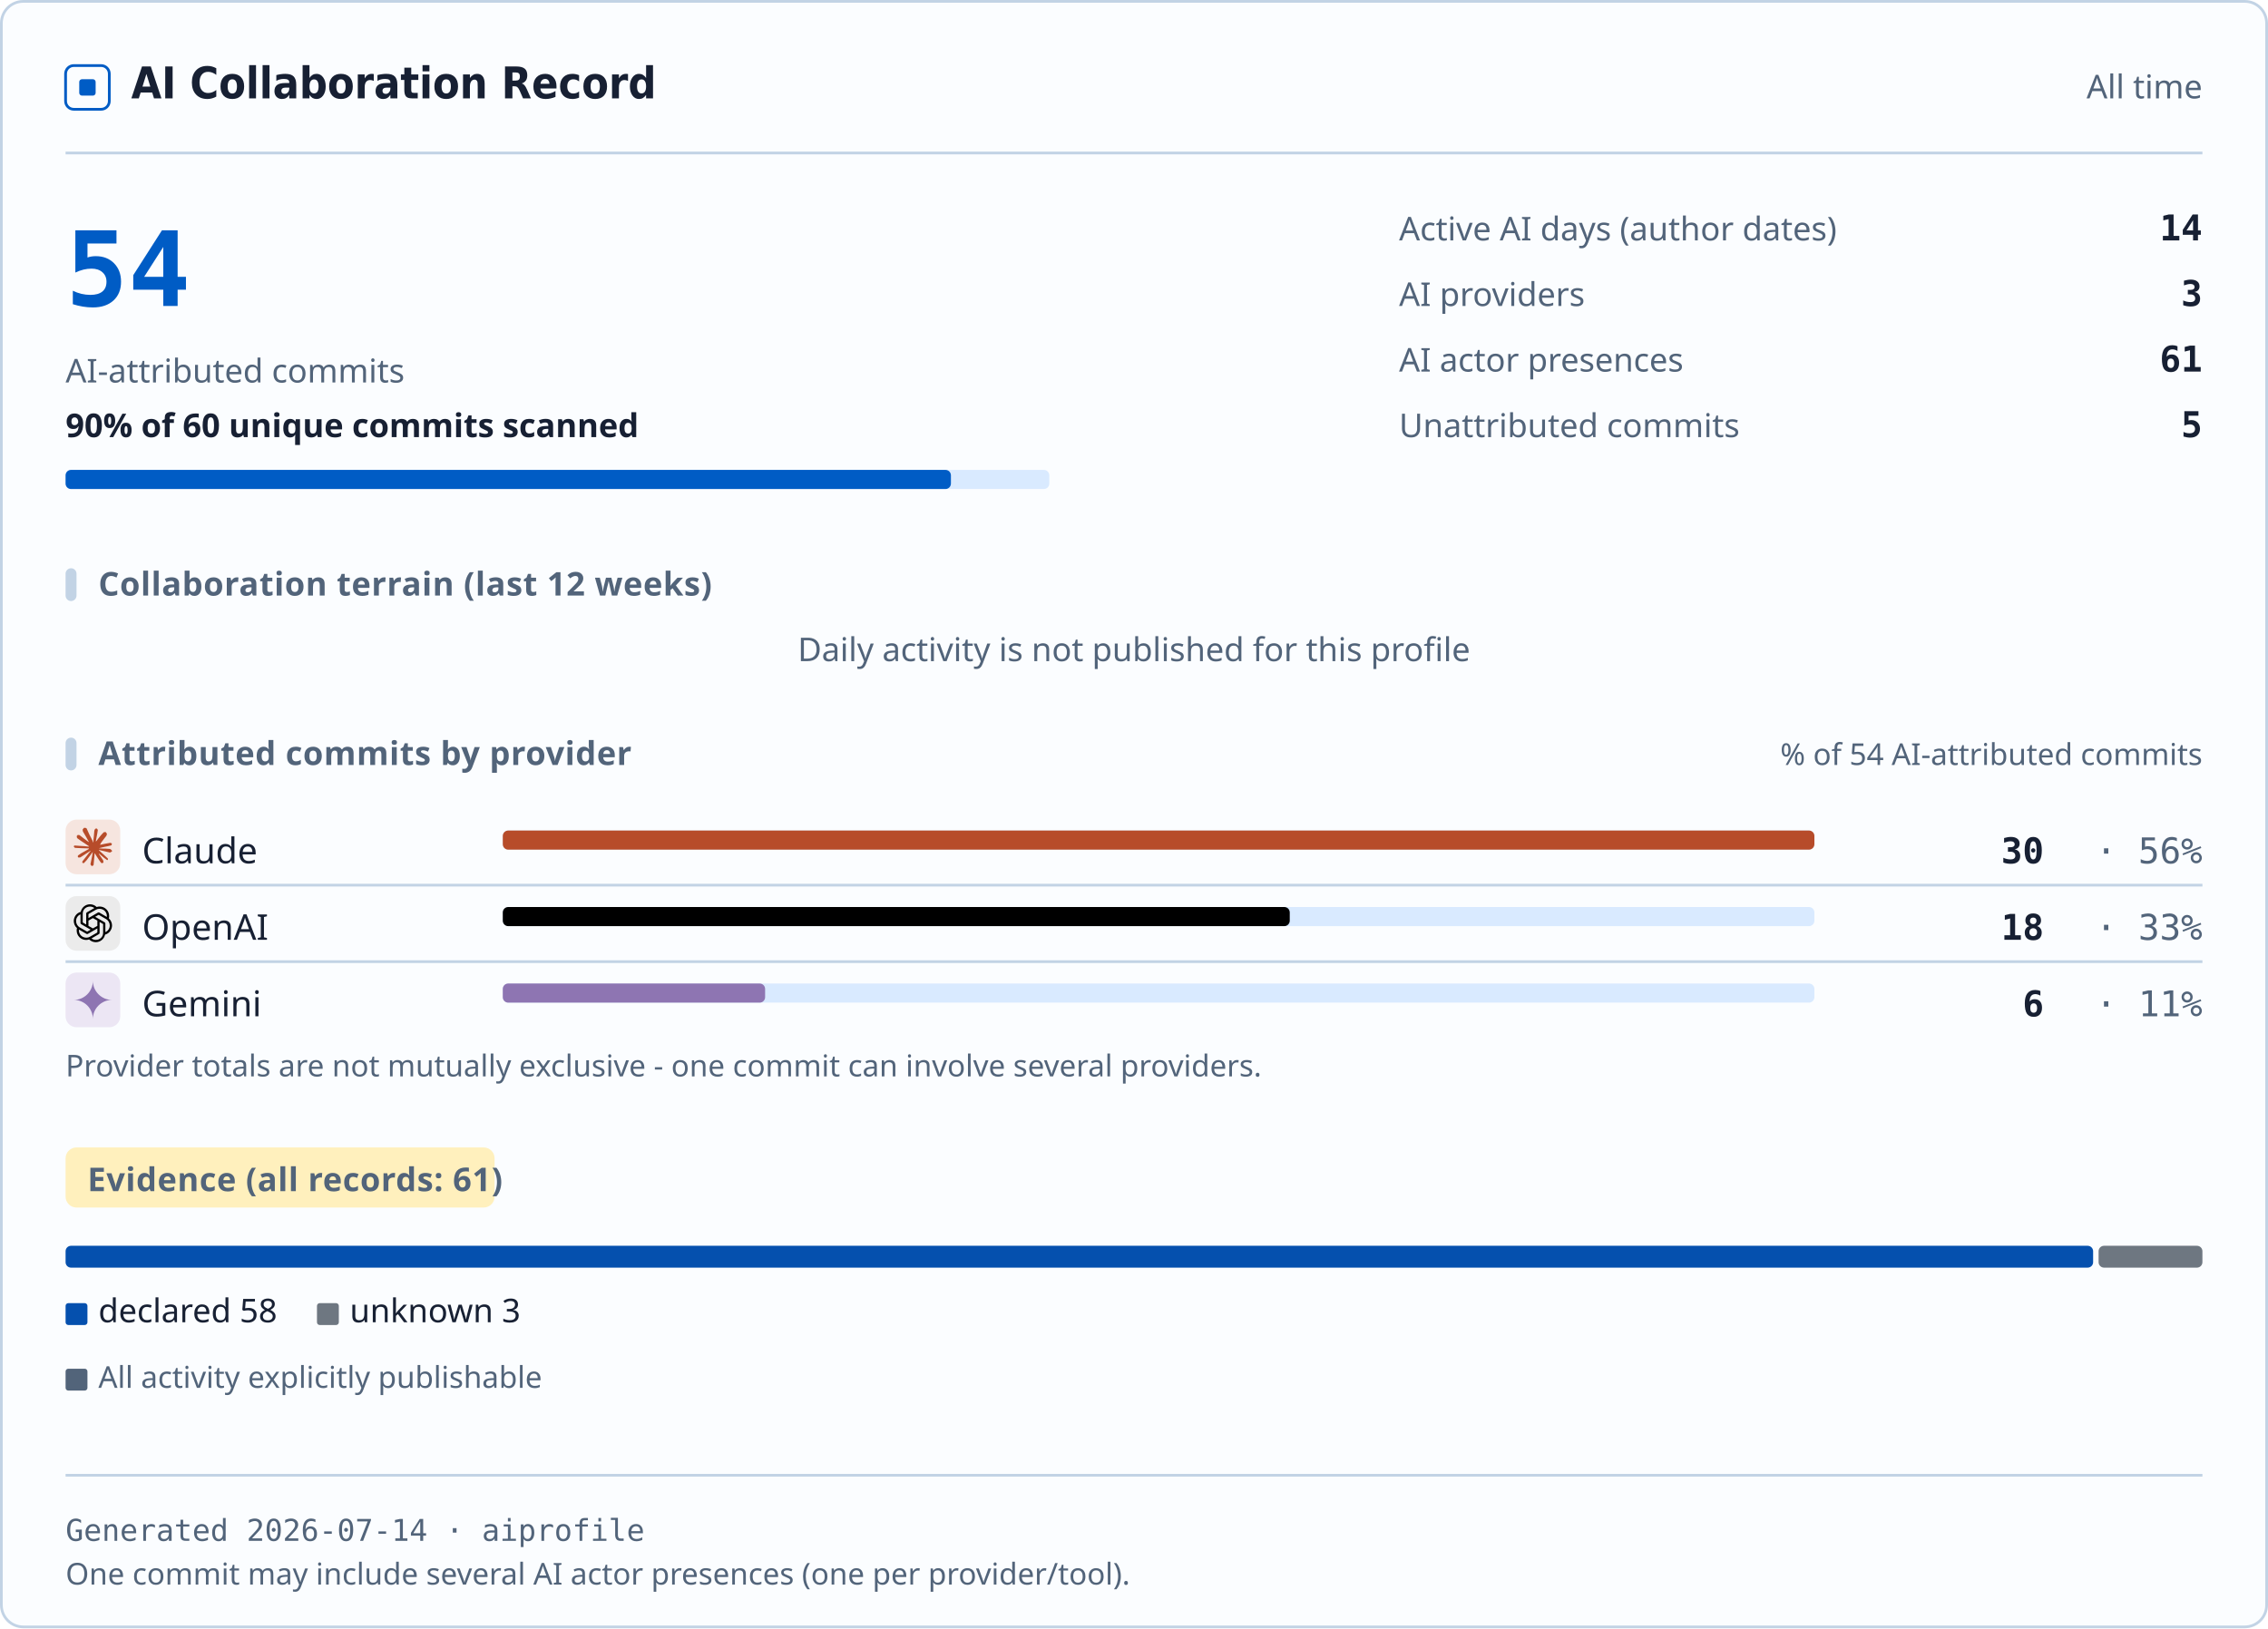
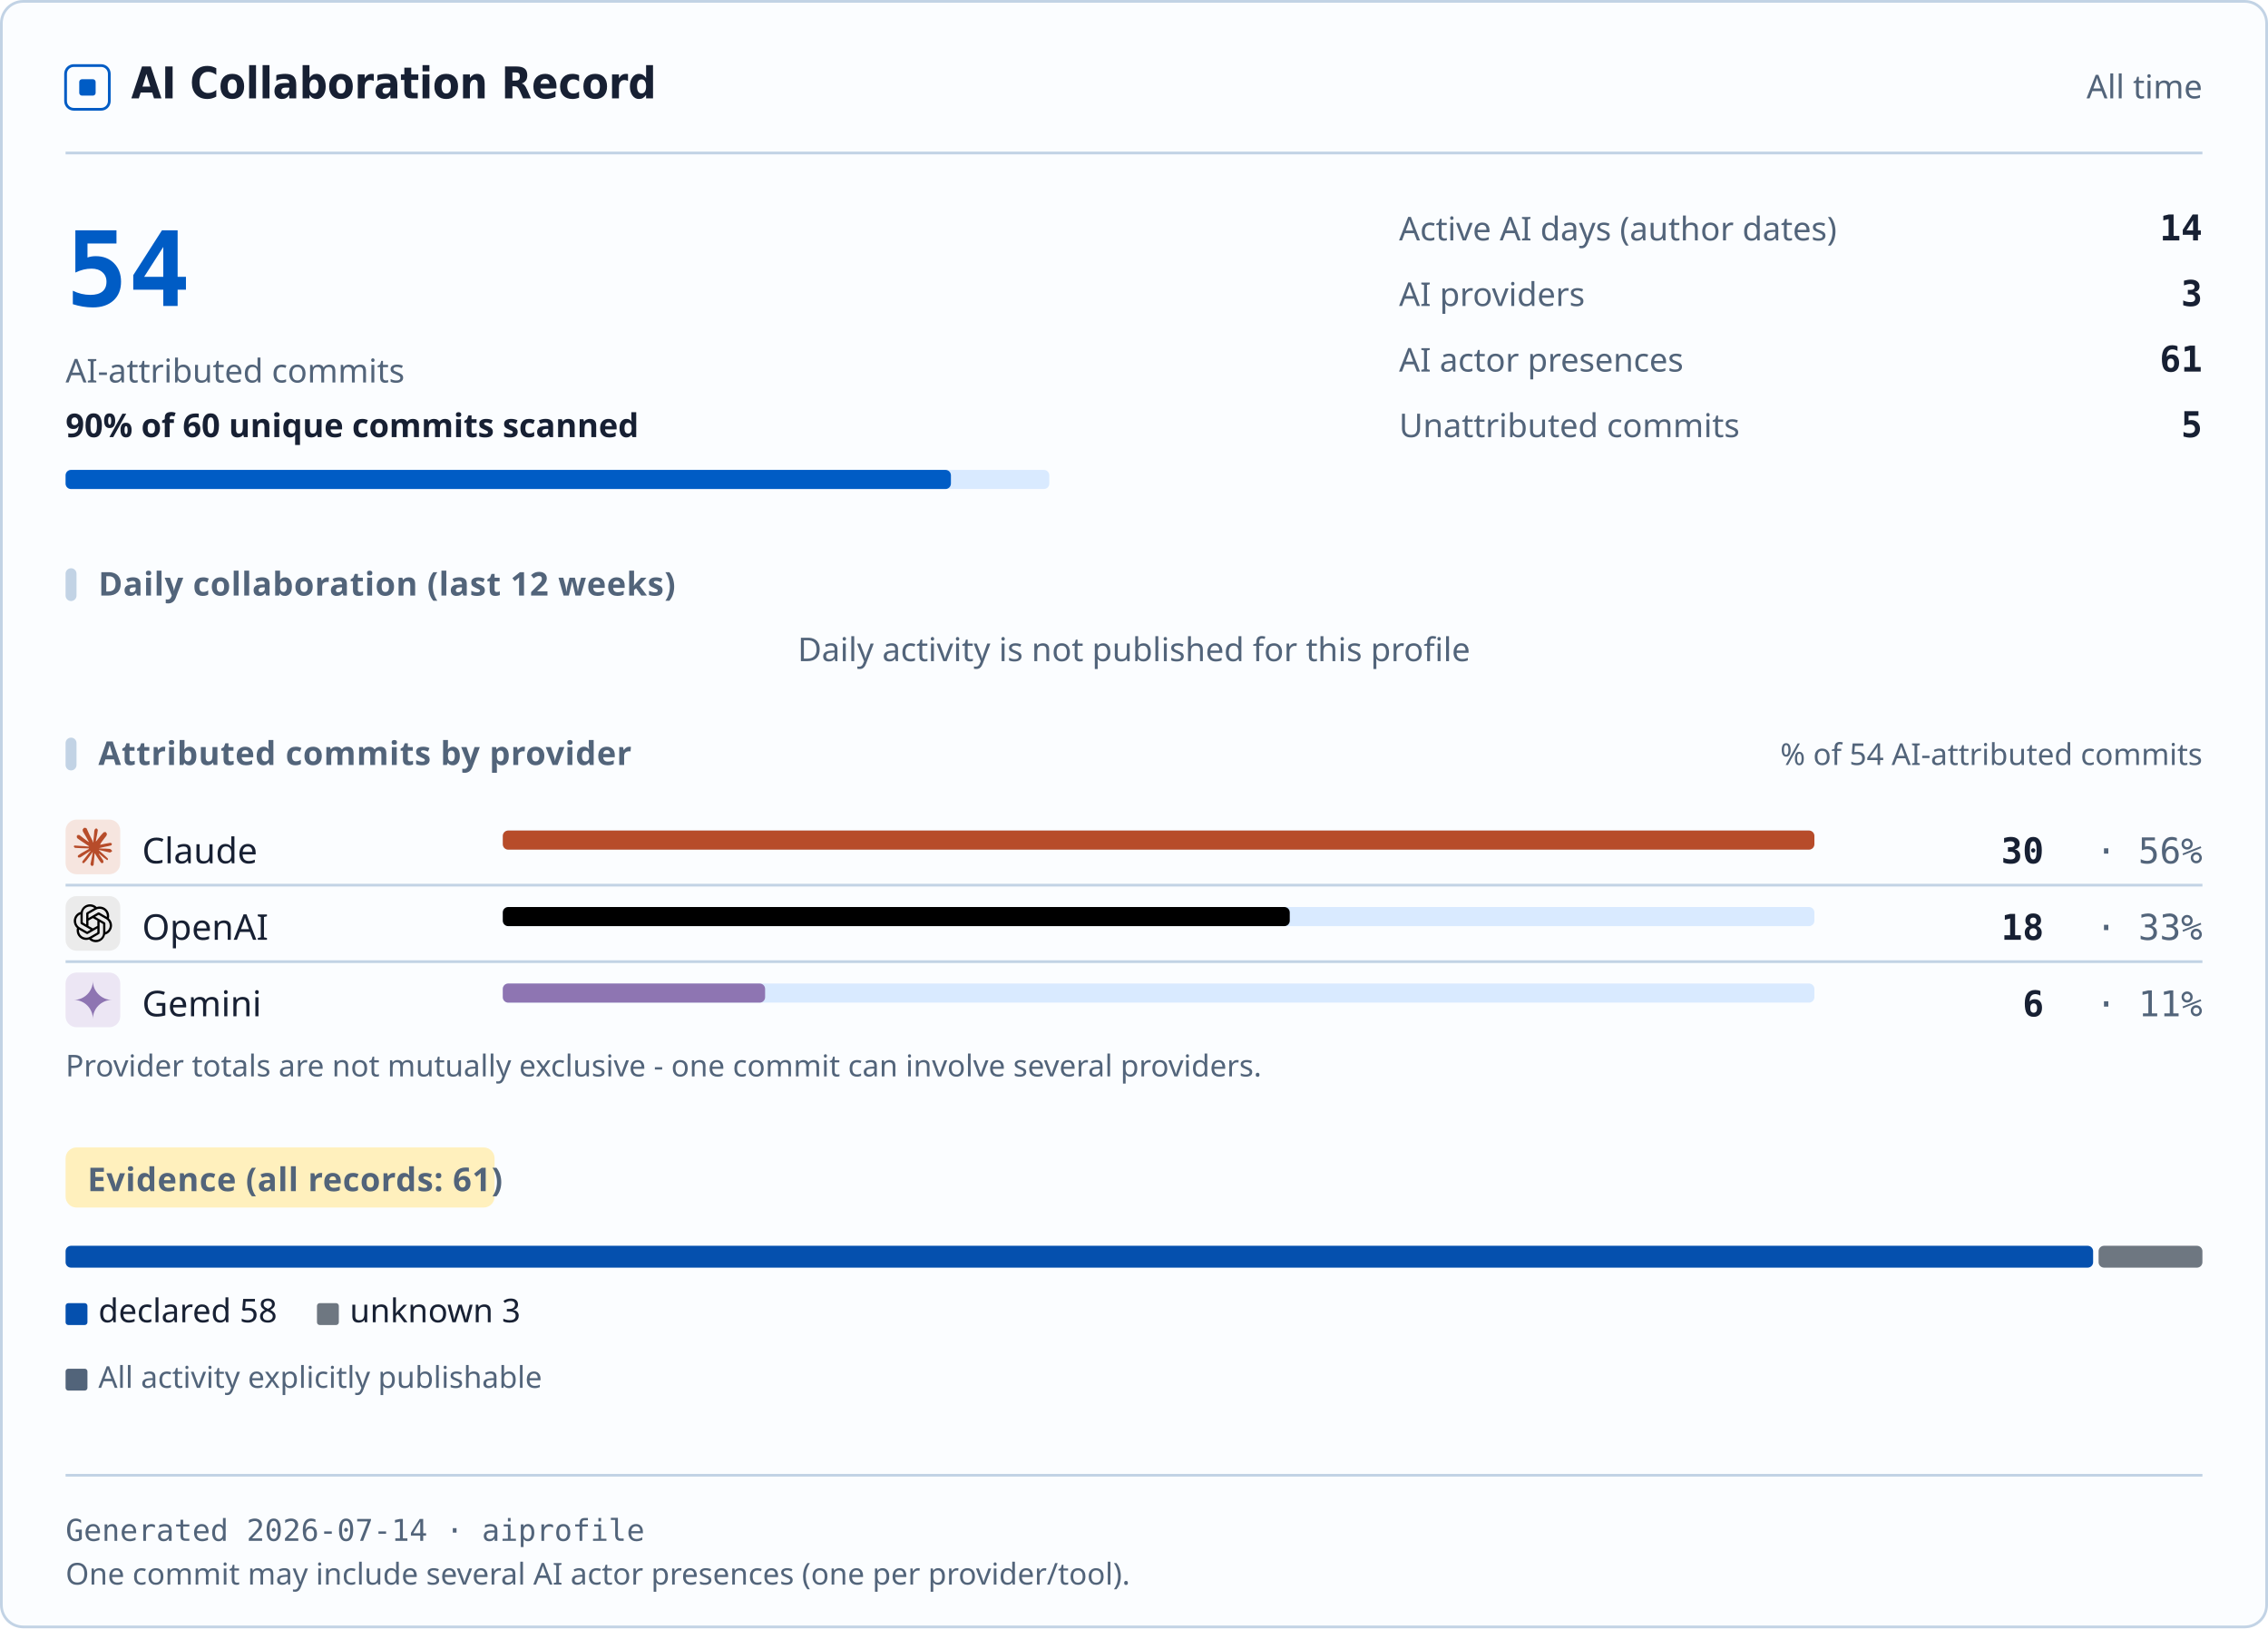
<svg xmlns="http://www.w3.org/2000/svg" width="830" height="596" viewBox="0 0 830 596" role="img" aria-labelledby="aiprofileSummaryTitle aiprofileSummaryDesc">
  <rect x="0.5" y="0.5" width="829" height="595" rx="8" fill="#fbfdff" stroke="#c2d3e5" stroke-width="1" />
  <rect x="24" y="24" width="16" height="16" rx="3" fill="#fbfdff" stroke="#005cc5" stroke-width="1" />
  <rect x="29" y="29" width="6" height="6" rx="1" fill="#005cc5" />
  <text x="48" y="36" font-family="'IBM Plex Sans Condensed', 'Aptos Display', 'Segoe UI', 'DejaVu Sans Condensed', sans-serif" font-size="16" font-weight="600" fill="#172033" text-anchor="start">AI Collaboration Record</text>
  <text x="806" y="36" font-family="'IBM Plex Sans', 'Aptos', 'Segoe UI', 'Noto Sans', 'DejaVu Sans', sans-serif" font-size="12" font-weight="400" fill="#52647a" text-anchor="end">All time</text>
  <line x1="24" y1="56" x2="806" y2="56" stroke="#c2d3e5" />
  <text x="24" y="112" font-family="'IBM Plex Mono', 'Cascadia Mono', 'SFMono-Regular', 'DejaVu Sans Mono', Consolas, monospace" font-size="38" font-weight="700" fill="#005cc5" text-anchor="start">54</text>
  <text x="24" y="140" font-family="'IBM Plex Sans', 'Aptos', 'Segoe UI', 'Noto Sans', 'DejaVu Sans', sans-serif" font-size="12" font-weight="400" fill="#52647a" text-anchor="start">AI-attributed commits</text>
  <text x="24" y="160" font-family="'IBM Plex Sans', 'Aptos', 'Segoe UI', 'Noto Sans', 'DejaVu Sans', sans-serif" font-size="12" font-weight="600" fill="#172033" text-anchor="start">90% of 60 unique commits scanned</text>
  <rect x="24" y="172" width="360" height="7" rx="2" fill="#d9eaff" />
  <rect x="24" y="172" width="324" height="7" rx="2" fill="#005cc5" />
  <text x="512" y="88" font-family="'IBM Plex Sans', 'Aptos', 'Segoe UI', 'Noto Sans', 'DejaVu Sans', sans-serif" font-size="12" font-weight="400" fill="#52647a" text-anchor="start">Active AI days (author dates)</text>
  <text x="806" y="88" font-family="'IBM Plex Mono', 'Cascadia Mono', 'SFMono-Regular', 'DejaVu Sans Mono', Consolas, monospace" font-size="13" font-weight="600" fill="#172033" text-anchor="end">14</text>
  <text x="512" y="112" font-family="'IBM Plex Sans', 'Aptos', 'Segoe UI', 'Noto Sans', 'DejaVu Sans', sans-serif" font-size="12" font-weight="400" fill="#52647a" text-anchor="start">AI providers</text>
  <text x="806" y="112" font-family="'IBM Plex Mono', 'Cascadia Mono', 'SFMono-Regular', 'DejaVu Sans Mono', Consolas, monospace" font-size="13" font-weight="600" fill="#172033" text-anchor="end">3</text>
  <text x="512" y="136" font-family="'IBM Plex Sans', 'Aptos', 'Segoe UI', 'Noto Sans', 'DejaVu Sans', sans-serif" font-size="12" font-weight="400" fill="#52647a" text-anchor="start">AI actor presences</text>
  <text x="806" y="136" font-family="'IBM Plex Mono', 'Cascadia Mono', 'SFMono-Regular', 'DejaVu Sans Mono', Consolas, monospace" font-size="13" font-weight="600" fill="#172033" text-anchor="end">61</text>
  <text x="512" y="160" font-family="'IBM Plex Sans', 'Aptos', 'Segoe UI', 'Noto Sans', 'DejaVu Sans', sans-serif" font-size="12" font-weight="400" fill="#52647a" text-anchor="start">Unattributed commits</text>
  <text x="806" y="160" font-family="'IBM Plex Mono', 'Cascadia Mono', 'SFMono-Regular', 'DejaVu Sans Mono', Consolas, monospace" font-size="13" font-weight="600" fill="#172033" text-anchor="end">5</text>
  <rect x="24" y="208" width="4" height="12" rx="2" fill="#c2d3e5" />
-   <text x="36" y="218" font-family="'IBM Plex Sans', 'Aptos', 'Segoe UI', 'Noto Sans', 'DejaVu Sans', sans-serif" font-size="12" font-weight="600" fill="#52647a" text-anchor="start" letter-spacing="0.2">Collaboration terrain (last 12 weeks)</text>
+   <text x="36" y="218" font-family="'IBM Plex Sans', 'Aptos', 'Segoe UI', 'Noto Sans', 'DejaVu Sans', sans-serif" font-size="12" font-weight="600" fill="#52647a" text-anchor="start" letter-spacing="0.2">Daily collaboration (last 12 weeks)</text>
  <text x="415" y="242" font-family="'IBM Plex Sans', 'Aptos', 'Segoe UI', 'Noto Sans', 'DejaVu Sans', sans-serif" font-size="12" font-weight="400" fill="#52647a" text-anchor="middle">Daily activity is not published for this profile</text>
  <rect x="24" y="270" width="4" height="12" rx="2" fill="#c2d3e5" />
  <text x="36" y="280" font-family="'IBM Plex Sans', 'Aptos', 'Segoe UI', 'Noto Sans', 'DejaVu Sans', sans-serif" font-size="12" font-weight="600" fill="#52647a" text-anchor="start" letter-spacing="0.2">Attributed commits by provider</text>
  <text x="806" y="280" font-family="'IBM Plex Sans', 'Aptos', 'Segoe UI', 'Noto Sans', 'DejaVu Sans', sans-serif" font-size="11" font-weight="400" fill="#52647a" text-anchor="end">% of 54 AI-attributed commits</text>
  <rect x="24" y="300" width="20" height="20" rx="4" fill="#F6E5DF" />
  <path d="m4.714 15.956 4.717-2.647.079-.231-.079-.128h-.231l-.789-.049-2.696-.073-2.337-.097-2.265-.121-.571-.121-.534-.704.055-.352.48-.322.686.061 1.518.103 2.277.158 1.651.097 2.447.255h.389l.055-.158-.134-.097-.103-.097L6.973 9.836l-2.55-1.688-1.336-.971-.723-.492-.364-.461-.158-1.008.656-.723.88.061.225.061.892.686 1.906 1.475 2.489 1.834.364.303.146-.103.018-.073-.164-.273-1.354-2.447-1.445-2.489-.643-1.032-.17-.619c-.061-.255-.103-.467-.103-.729L6.287.134 6.7 0l.996.134.419.364.619 1.415 1.002 2.228 1.554 3.03.455.898.243.832.091.255h.158v-.146l.128-1.706.237-2.095.231-2.696.079-.759.376-.911.747-.492.583.279.48.686-.067.443-.285 1.852-.559 2.902-.364 1.943h.212l.243-.243.984-1.305 1.651-2.064.729-.82.85-.905.546-.431h1.032l.759 1.129-.34 1.166-1.062 1.348-.88 1.141-1.263 1.7-.789 1.36.073.109.188-.018 2.853-.607 1.542-.279 1.84-.316.832.389.091.395-.328.807-1.967.486-2.307.461-3.436.814-.043.03.049.061 1.548.146.662.036h1.621l3.018.225.789.522.474.638-.079.486-1.214.619-1.639-.389-3.825-.911-1.311-.328h-.182v.109l1.093 1.069 2.003 1.809 2.507 2.331.128.577-.322.455-.34-.049-2.204-1.657-.85-.747-1.925-1.621h-.128v.17l.443.65 2.344 3.521.121 1.081-.17.352-.607.212-.668-.121-1.372-1.925L14.38 17.959l-1.141-1.943-.14.079-.674 7.255-.316.37-.729.279-.607-.461-.322-.747.322-1.475.389-1.925.316-1.53.285-1.9.17-.631-.012-.043-.14.018-1.433 1.967-2.18 2.945-1.724 1.846-.413.164-.716-.37.067-.662.401-.589 2.386-3.036 1.439-1.882.929-1.087-.006-.158h-.055l-6.338 4.116-1.129.146-.486-.455.061-.747.231-.243 1.906-1.311Z" fill="#B74C2A" transform="translate(27,303) scale(0.583333)" />
  <text x="52" y="316" font-family="'IBM Plex Sans', 'Aptos', 'Segoe UI', 'Noto Sans', 'DejaVu Sans', sans-serif" font-size="13" font-weight="400" fill="#172033" text-anchor="start">Claude</text>
  <rect x="184" y="304" width="480" height="7" rx="2" fill="#d9eaff" />
  <rect x="184" y="304" width="480" height="7" rx="2" fill="#B74C2A" />
  <text x="748" y="316" font-family="'IBM Plex Mono', 'Cascadia Mono', 'SFMono-Regular', 'DejaVu Sans Mono', Consolas, monospace" font-size="13" text-anchor="end">
    <tspan fill="#172033" font-weight="600">30</tspan>
  </text>
  <text x="806" y="316" font-family="'IBM Plex Mono', 'Cascadia Mono', 'SFMono-Regular', 'DejaVu Sans Mono', Consolas, monospace" font-size="13" text-anchor="end">
    <tspan fill="#52647a" font-weight="400"> · 56%</tspan>
  </text>
  <line x1="24" y1="324" x2="806" y2="324" stroke="#c2d3e5" />
  <rect x="24" y="328" width="20" height="20" rx="4" fill="#EBEBEB" />
  <path d="M9.205 8.658v-2.26c0-.19.072-.333.238-.428l4.543-2.616c.619-.357 1.356-.523 2.117-.523 2.854 0 4.662 2.212 4.662 4.566 0 .167 0 .357-.024.547l-4.71-2.759a.797.797 0 00-.856 0l-5.97 3.473zm10.609 8.8V12.06c0-.333-.143-.57-.429-.737l-5.97-3.473 1.95-1.118a.433.433 0 01.476 0l4.543 2.617c1.309.76 2.189 2.378 2.189 3.948 0 1.808-1.07 3.473-2.76 4.163zM7.802 12.703l-1.95-1.142c-.167-.095-.239-.238-.239-.428V5.899c0-2.545 1.95-4.472 4.591-4.472 1 0 1.927.333 2.712.928L8.23 5.067c-.285.166-.428.404-.428.737v6.898zM12 15.128l-2.795-1.57v-3.33L12 8.658l2.795 1.57v3.33L12 15.128zm1.796 7.23c-1 0-1.927-.332-2.712-.927l4.686-2.712c.285-.166.428-.404.428-.737v-6.898l1.974 1.142c.167.095.238.238.238.428v5.233c0 2.545-1.974 4.472-4.614 4.472zm-5.637-5.303l-4.544-2.617c-1.308-.761-2.188-2.378-2.188-3.948A4.482 4.482 0 014.21 6.327v5.423c0 .333.143.571.428.738l5.947 3.449-1.95 1.118a.432.432 0 01-.476 0zm-.262 3.9c-2.688 0-4.662-2.021-4.662-4.519 0-.19.024-.38.047-.57l4.686 2.71c.286.167.571.167.856 0l5.97-3.448v2.26c0 .19-.07.333-.237.428l-4.543 2.616c-.619.357-1.356.523-2.117.523zm5.899 2.83a5.947 5.947 0 005.827-4.756C22.287 18.339 24 15.84 24 13.296c0-1.665-.713-3.282-1.998-4.448.119-.5.19-.999.19-1.498 0-3.401-2.759-5.947-5.946-5.947-.642 0-1.26.095-1.88.31A5.962 5.962 0 0010.205 0a5.947 5.947 0 00-5.827 4.757C1.713 5.447 0 7.945 0 10.49c0 1.666.713 3.283 1.998 4.448-.119.5-.19 1-.19 1.499 0 3.401 2.759 5.946 5.946 5.946.642 0 1.26-.095 1.88-.309a5.96 5.96 0 004.162 1.713z" fill="#000000" transform="translate(27,331) scale(0.583333)" />
  <text x="52" y="344" font-family="'IBM Plex Sans', 'Aptos', 'Segoe UI', 'Noto Sans', 'DejaVu Sans', sans-serif" font-size="13" font-weight="400" fill="#172033" text-anchor="start">OpenAI</text>
  <rect x="184" y="332" width="480" height="7" rx="2" fill="#d9eaff" />
  <rect x="184" y="332" width="288" height="7" rx="2" fill="#000000" />
  <text x="748" y="344" font-family="'IBM Plex Mono', 'Cascadia Mono', 'SFMono-Regular', 'DejaVu Sans Mono', Consolas, monospace" font-size="13" text-anchor="end">
    <tspan fill="#172033" font-weight="600">18</tspan>
  </text>
  <text x="806" y="344" font-family="'IBM Plex Mono', 'Cascadia Mono', 'SFMono-Regular', 'DejaVu Sans Mono', Consolas, monospace" font-size="13" text-anchor="end">
    <tspan fill="#52647a" font-weight="400"> · 33%</tspan>
  </text>
  <line x1="24" y1="352" x2="806" y2="352" stroke="#c2d3e5" />
  <rect x="24" y="356" width="20" height="20" rx="4" fill="#ECE6F4" />
  <path d="M11.04 19.32Q12 21.51 12 24q0-2.49.93-4.68.96-2.19 2.58-3.81t3.81-2.55Q21.51 12 24 12q-2.49 0-4.68-.93a12.3 12.3 0 0 1-3.81-2.58 12.3 12.3 0 0 1-2.58-3.81Q12 2.49 12 0q0 2.49-.96 4.68-.93 2.19-2.55 3.81a12.3 12.3 0 0 1-3.81 2.58Q2.49 12 0 12q2.49 0 4.68.96 2.19.93 3.81 2.55t2.55 3.81" fill="#8E75B2" transform="translate(27,359) scale(0.583333)" />
  <text x="52" y="372" font-family="'IBM Plex Sans', 'Aptos', 'Segoe UI', 'Noto Sans', 'DejaVu Sans', sans-serif" font-size="13" font-weight="400" fill="#172033" text-anchor="start">Gemini</text>
  <rect x="184" y="360" width="480" height="7" rx="2" fill="#d9eaff" />
  <rect x="184" y="360" width="96" height="7" rx="2" fill="#8E75B2" />
  <text x="748" y="372" font-family="'IBM Plex Mono', 'Cascadia Mono', 'SFMono-Regular', 'DejaVu Sans Mono', Consolas, monospace" font-size="13" text-anchor="end">
    <tspan fill="#172033" font-weight="600">6</tspan>
  </text>
  <text x="806" y="372" font-family="'IBM Plex Mono', 'Cascadia Mono', 'SFMono-Regular', 'DejaVu Sans Mono', Consolas, monospace" font-size="13" text-anchor="end">
    <tspan fill="#52647a" font-weight="400"> · 11%</tspan>
  </text>
  <text x="24" y="394" font-family="'IBM Plex Sans', 'Aptos', 'Segoe UI', 'Noto Sans', 'DejaVu Sans', sans-serif" font-size="11" font-weight="400" fill="#52647a" text-anchor="start">Provider totals are not mutually exclusive - one commit can involve several providers.</text>
  <rect x="24" y="420" width="157" height="22" rx="4" fill="#fff0bd" />
  <text x="32" y="436" font-family="'IBM Plex Sans', 'Aptos', 'Segoe UI', 'Noto Sans', 'DejaVu Sans', sans-serif" font-size="12" font-weight="600" fill="#52647a" text-anchor="start" letter-spacing="0.2">Evidence (all records: 61)</text>
  <rect x="24" y="456" width="742" height="8" rx="2" fill="#0550ae" />
  <rect x="768" y="456" width="38" height="8" rx="2" fill="#6e7781" />
  <rect x="24" y="477" width="8" height="8" rx="1" fill="#0550ae" />
  <text x="36" y="484" font-family="'IBM Plex Sans', 'Aptos', 'Segoe UI', 'Noto Sans', 'DejaVu Sans', sans-serif" font-size="12" font-weight="400" fill="#172033" text-anchor="start">declared 58</text>
  <rect x="116" y="477" width="8" height="8" rx="1" fill="#6e7781" />
  <text x="128" y="484" font-family="'IBM Plex Sans', 'Aptos', 'Segoe UI', 'Noto Sans', 'DejaVu Sans', sans-serif" font-size="12" font-weight="400" fill="#172033" text-anchor="start">unknown 3</text>
  <rect x="24" y="501" width="8" height="8" rx="1" fill="#52647a" />
  <text x="36" y="508" font-family="'IBM Plex Sans', 'Aptos', 'Segoe UI', 'Noto Sans', 'DejaVu Sans', sans-serif" font-size="11" font-weight="400" fill="#52647a" text-anchor="start">All activity explicitly publishable</text>
  <line x1="24" y1="540" x2="806" y2="540" stroke="#c2d3e5" />
  <text x="24" y="564" font-family="'IBM Plex Mono', 'Cascadia Mono', 'SFMono-Regular', 'DejaVu Sans Mono', Consolas, monospace" font-size="11" font-weight="400" fill="#52647a" text-anchor="start">Generated 2026-07-14 · aiprofile</text>
  <text x="24" y="580" font-family="'IBM Plex Sans', 'Aptos', 'Segoe UI', 'Noto Sans', 'DejaVu Sans', sans-serif" font-size="11" font-weight="400" fill="#52647a" text-anchor="start">One commit may include several AI actor presences (one per provider/tool).</text>
</svg>
